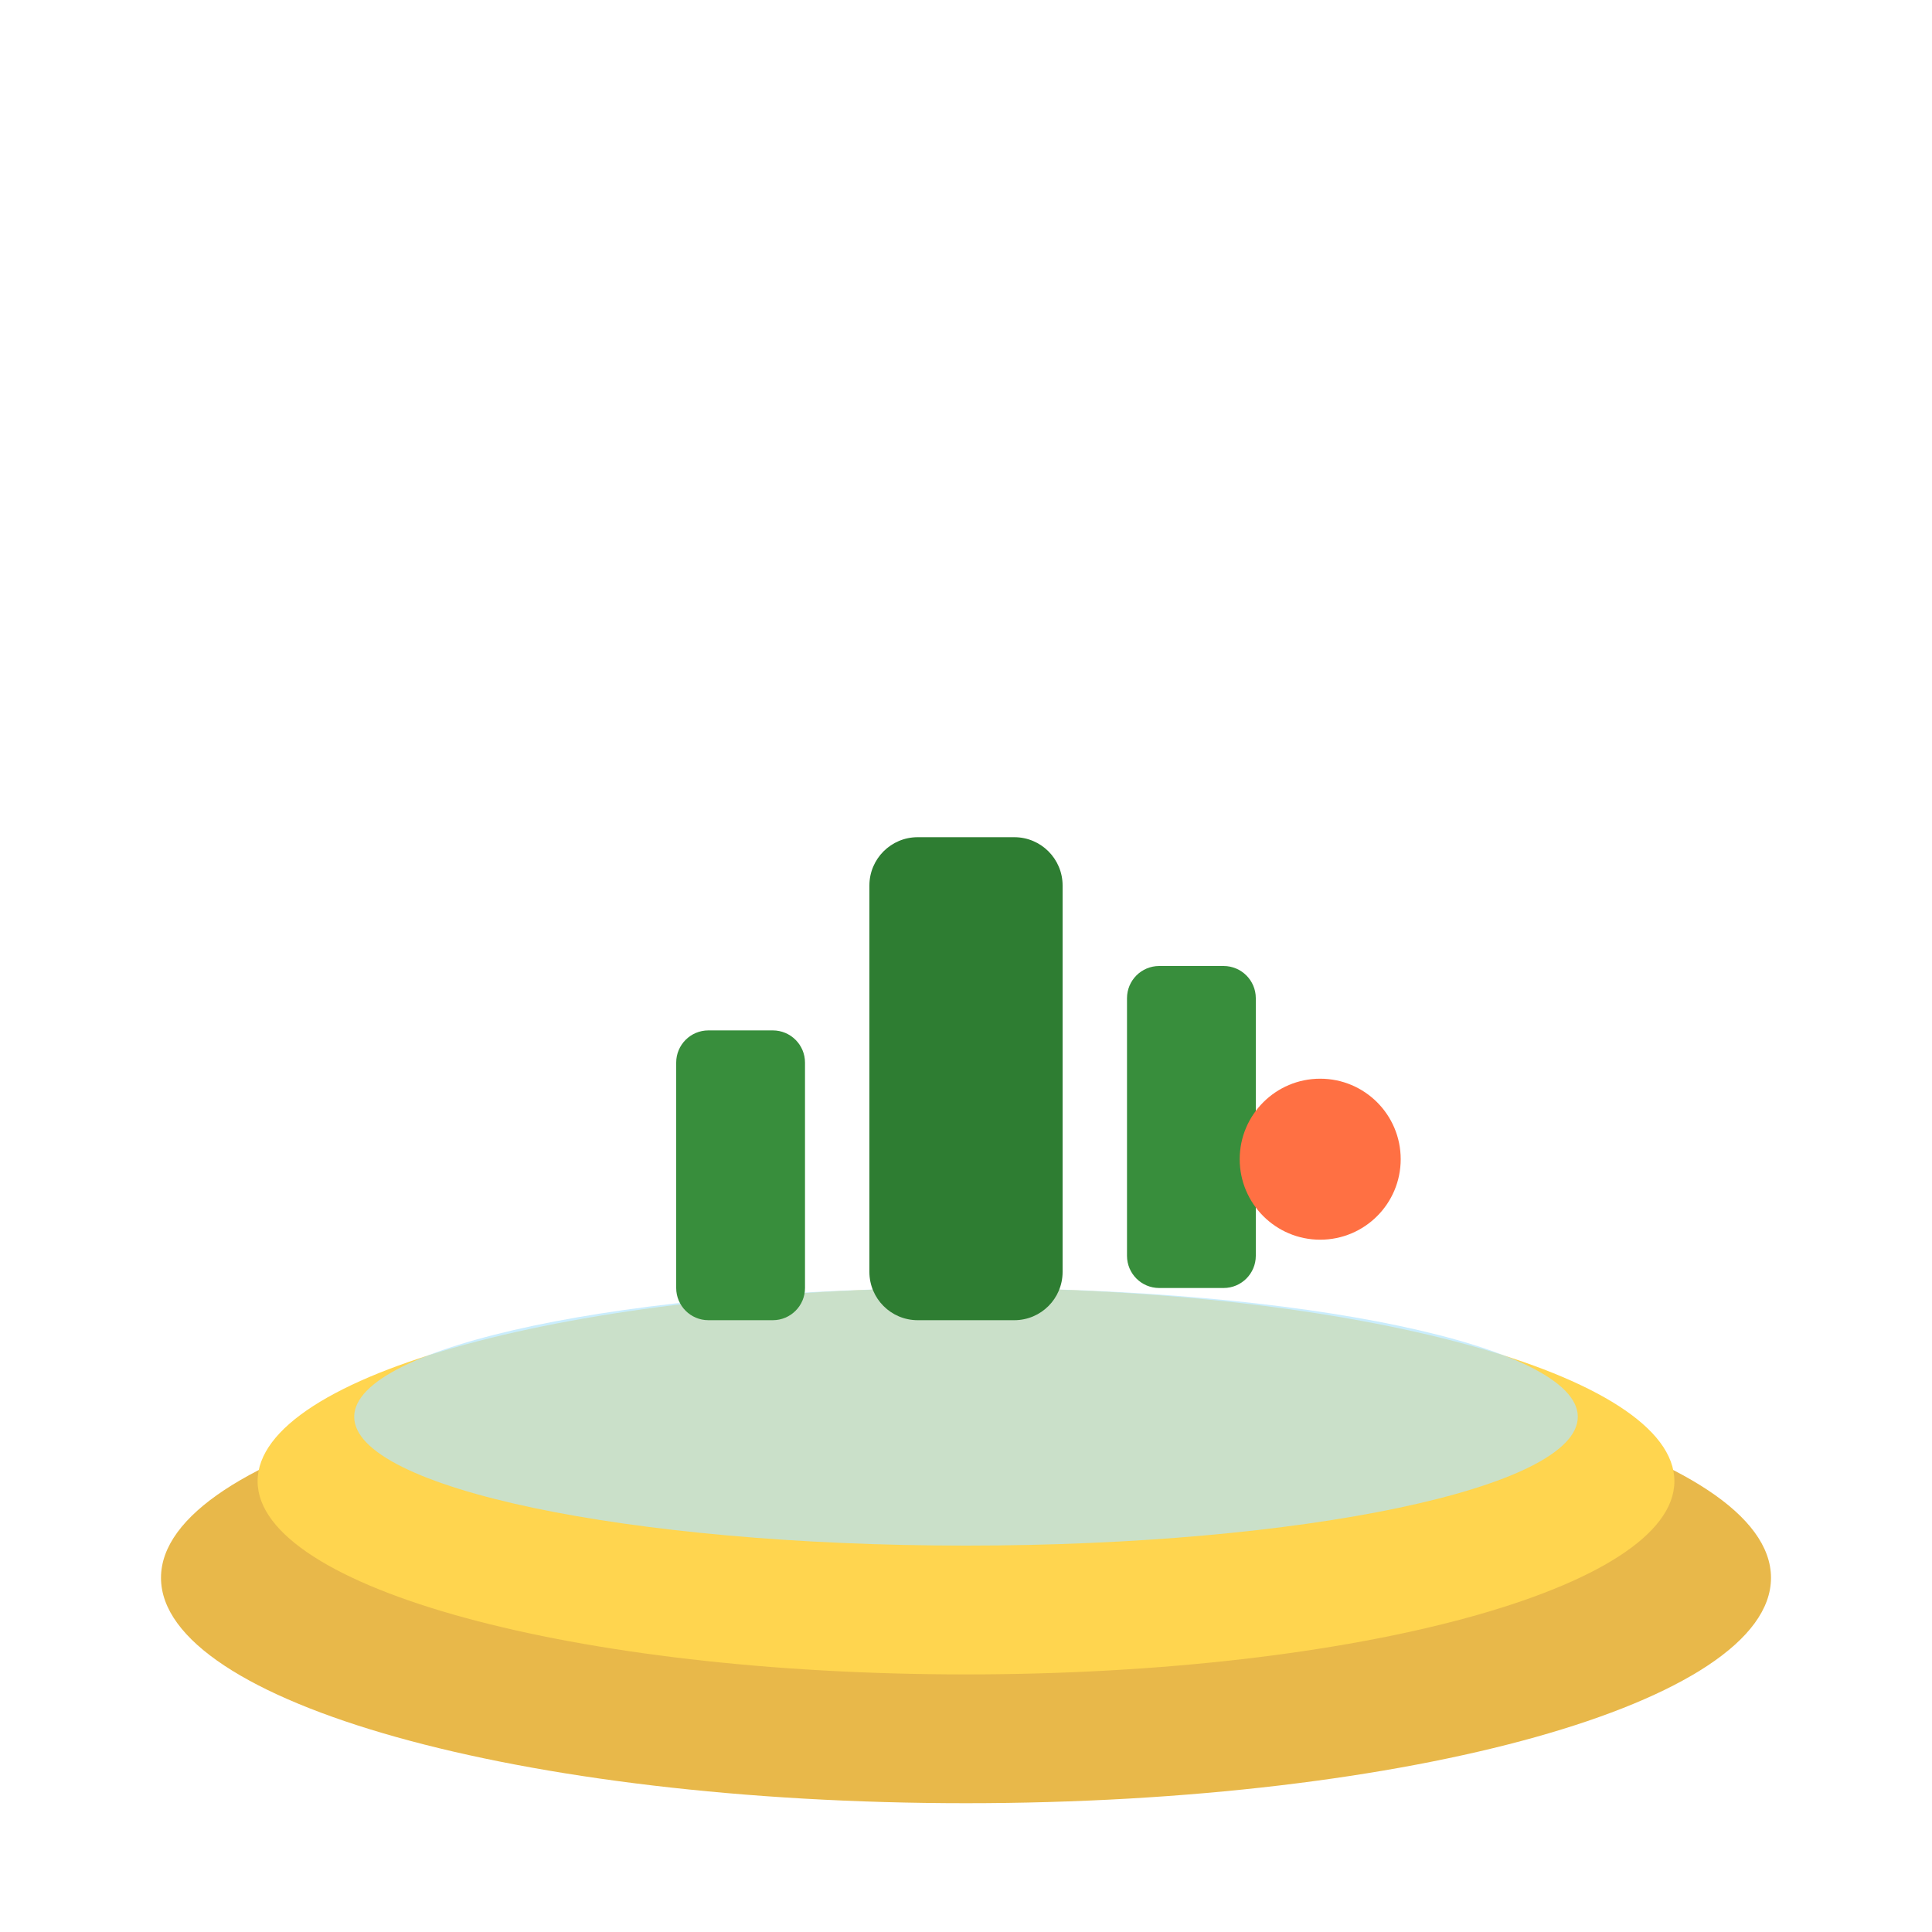
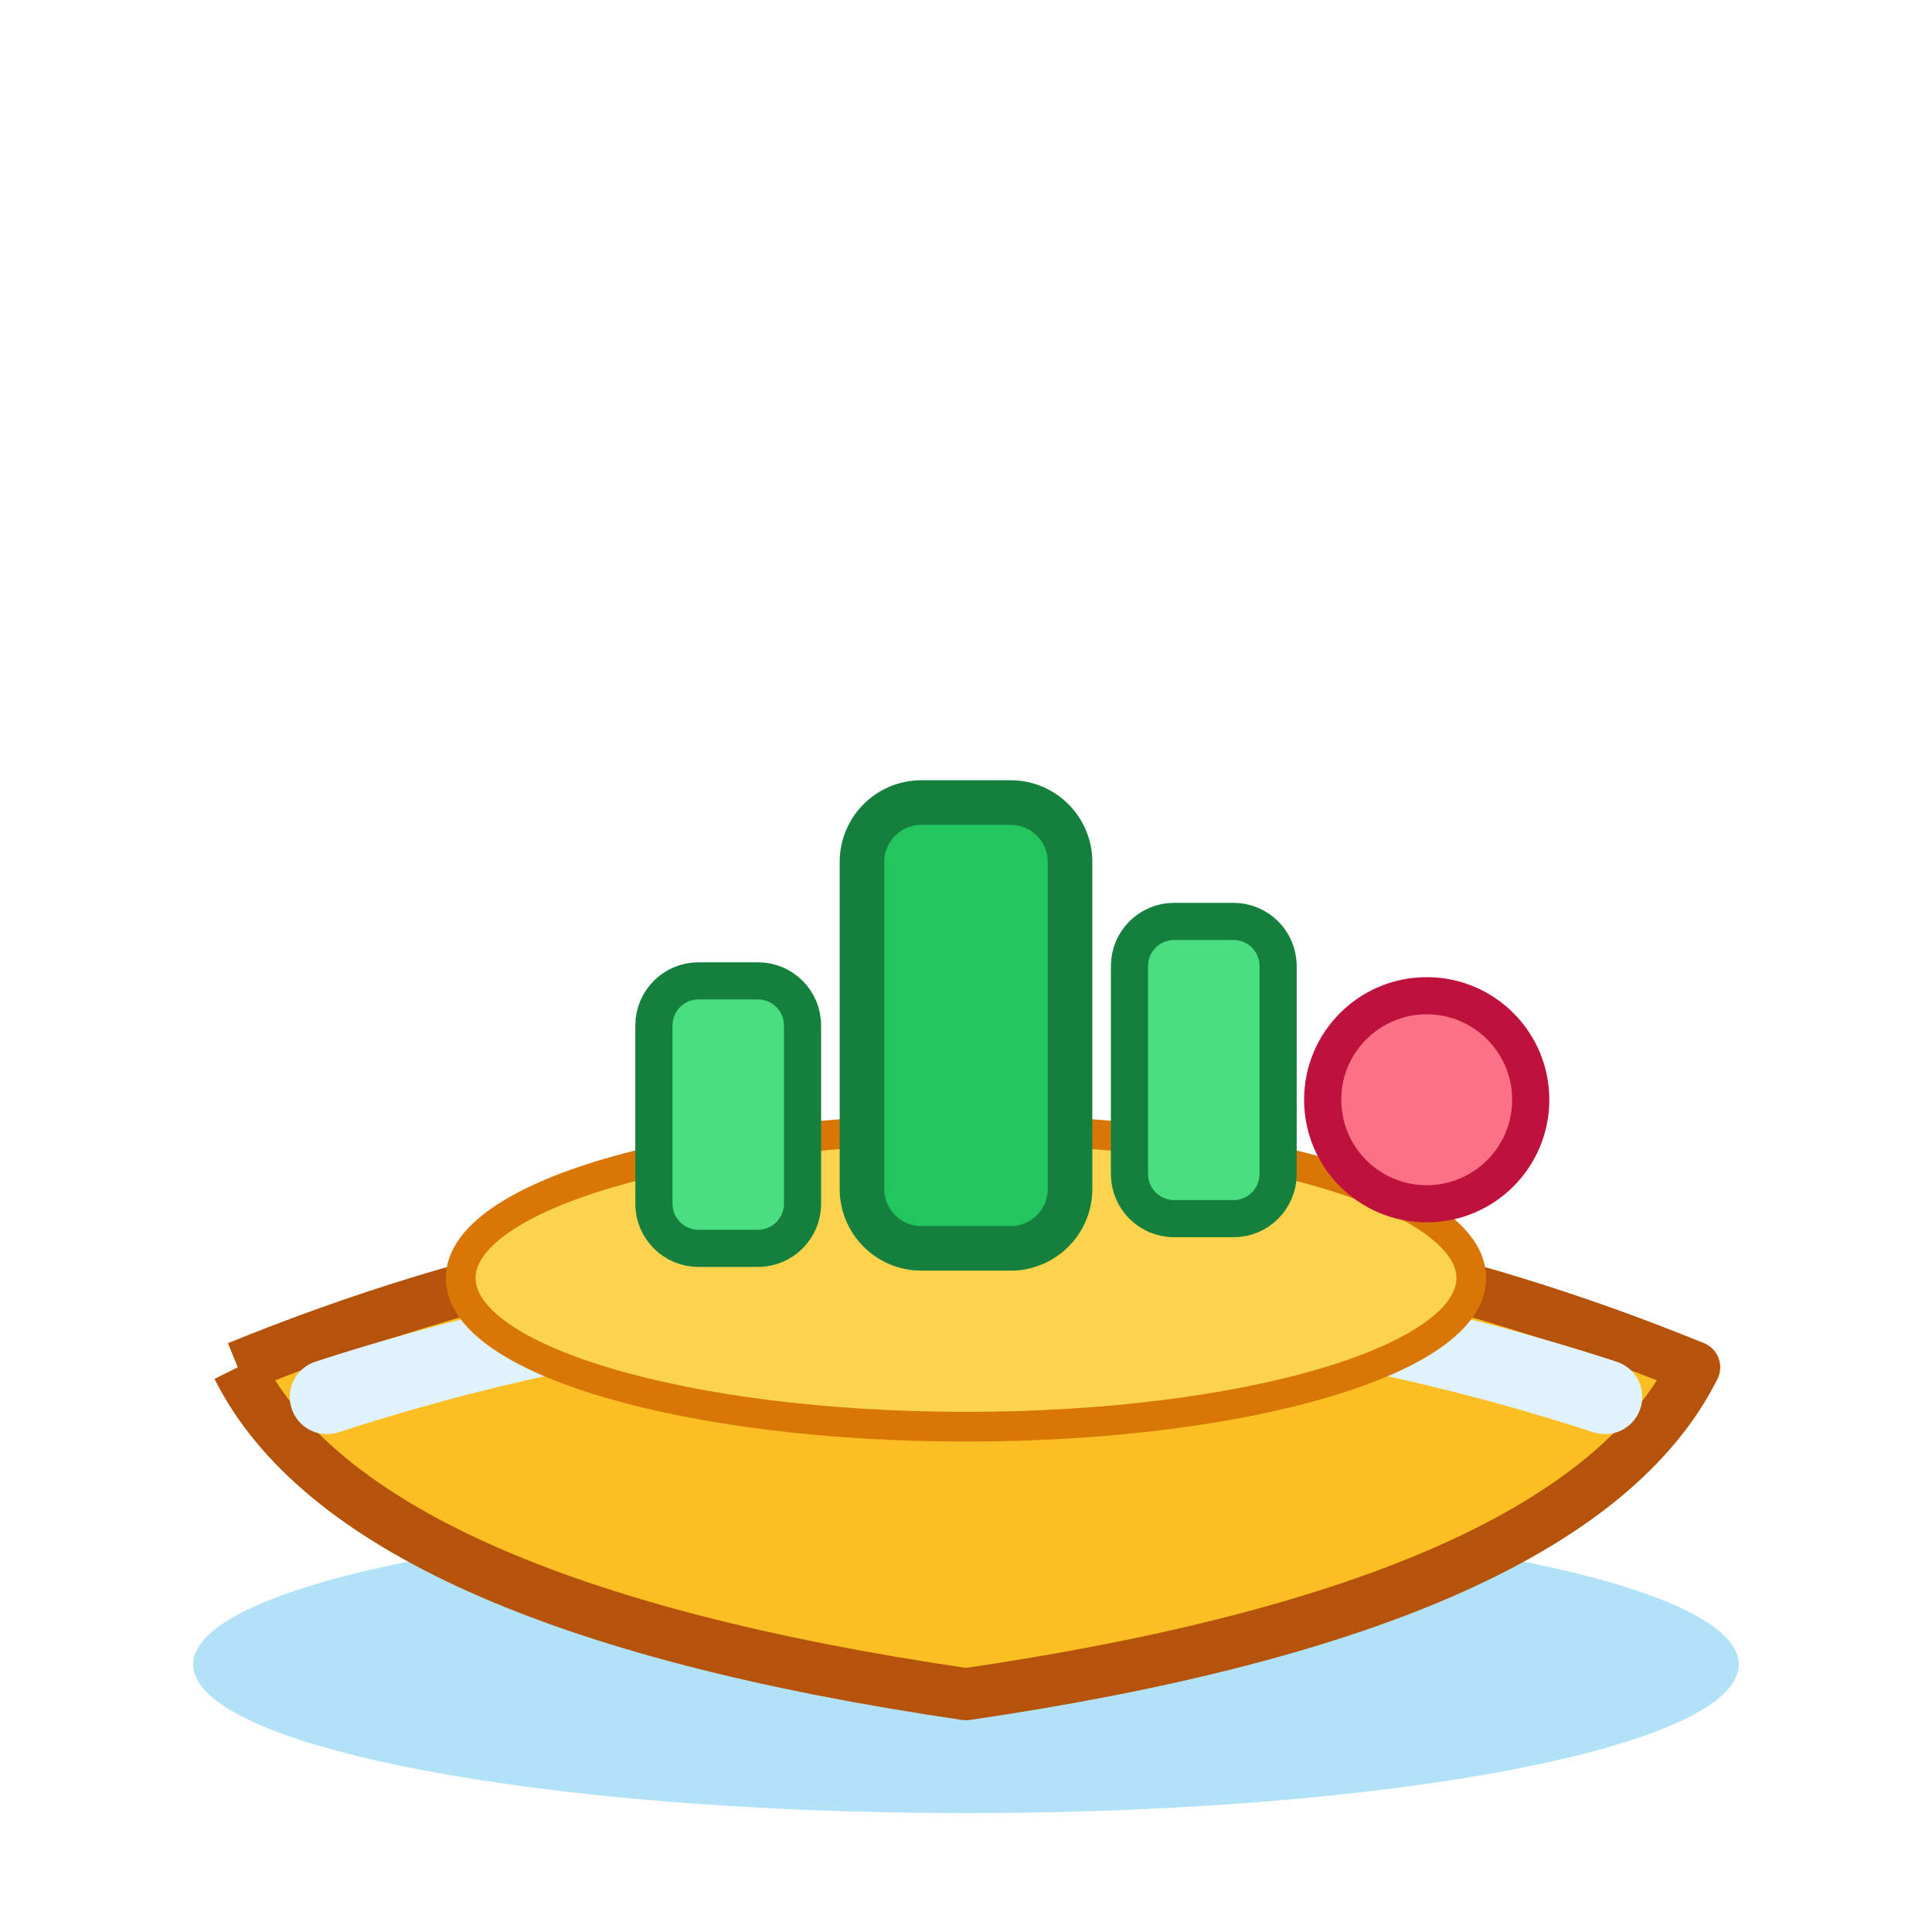
- <svg xmlns="http://www.w3.org/2000/svg" viewBox="0 0 120 120">
-   <ellipse cx="60" cy="98" rx="50" ry="14" fill="#E8B84A" />
-   <ellipse cx="60" cy="92" rx="44" ry="12" fill="#FFD54F" />
-   <ellipse cx="60" cy="88" rx="38" ry="8" fill="#B3E5FC" opacity="0.7" />
-   <rect x="54" y="52" width="12" height="30" fill="#2E7D32" rx="3" />
-   <rect x="42" y="64" width="8" height="18" fill="#388E3C" rx="2" />
-   <rect x="70" y="60" width="8" height="20" fill="#388E3C" rx="2" />
-   <circle cx="82" cy="72" r="5" fill="#FF7043" />
+ <svg xmlns="http://www.w3.org/2000/svg" viewBox="0 0 130 130">
+   <ellipse cx="65" cy="112" rx="52" ry="10" fill="#0EA5E9" opacity="0.32" />
+   <path d="M16 92 Q65 72 114 92 Q106 108 65 114 Q24 108 16 92" fill="#FBBF24" stroke="#B45309" stroke-width="3.5" stroke-linejoin="round" />
+   <path d="M22 94 Q65 80 108 94" fill="none" stroke="#E0F2FE" stroke-width="5" stroke-linecap="round" />
+   <ellipse cx="65" cy="86" rx="34" ry="10" fill="#FCD34D" stroke="#D97706" stroke-width="2" />
+   <rect x="58" y="54" width="14" height="30" rx="4" fill="#22C55E" stroke="#15803D" stroke-width="3" />
+   <rect x="44" y="66" width="10" height="18" rx="3" fill="#4ADE80" stroke="#15803D" stroke-width="2.5" />
+   <rect x="76" y="62" width="10" height="20" rx="3" fill="#4ADE80" stroke="#15803D" stroke-width="2.5" />
+   <circle cx="96" cy="74" r="7" fill="#FB7185" stroke="#BE123C" stroke-width="2.5" />
</svg>
